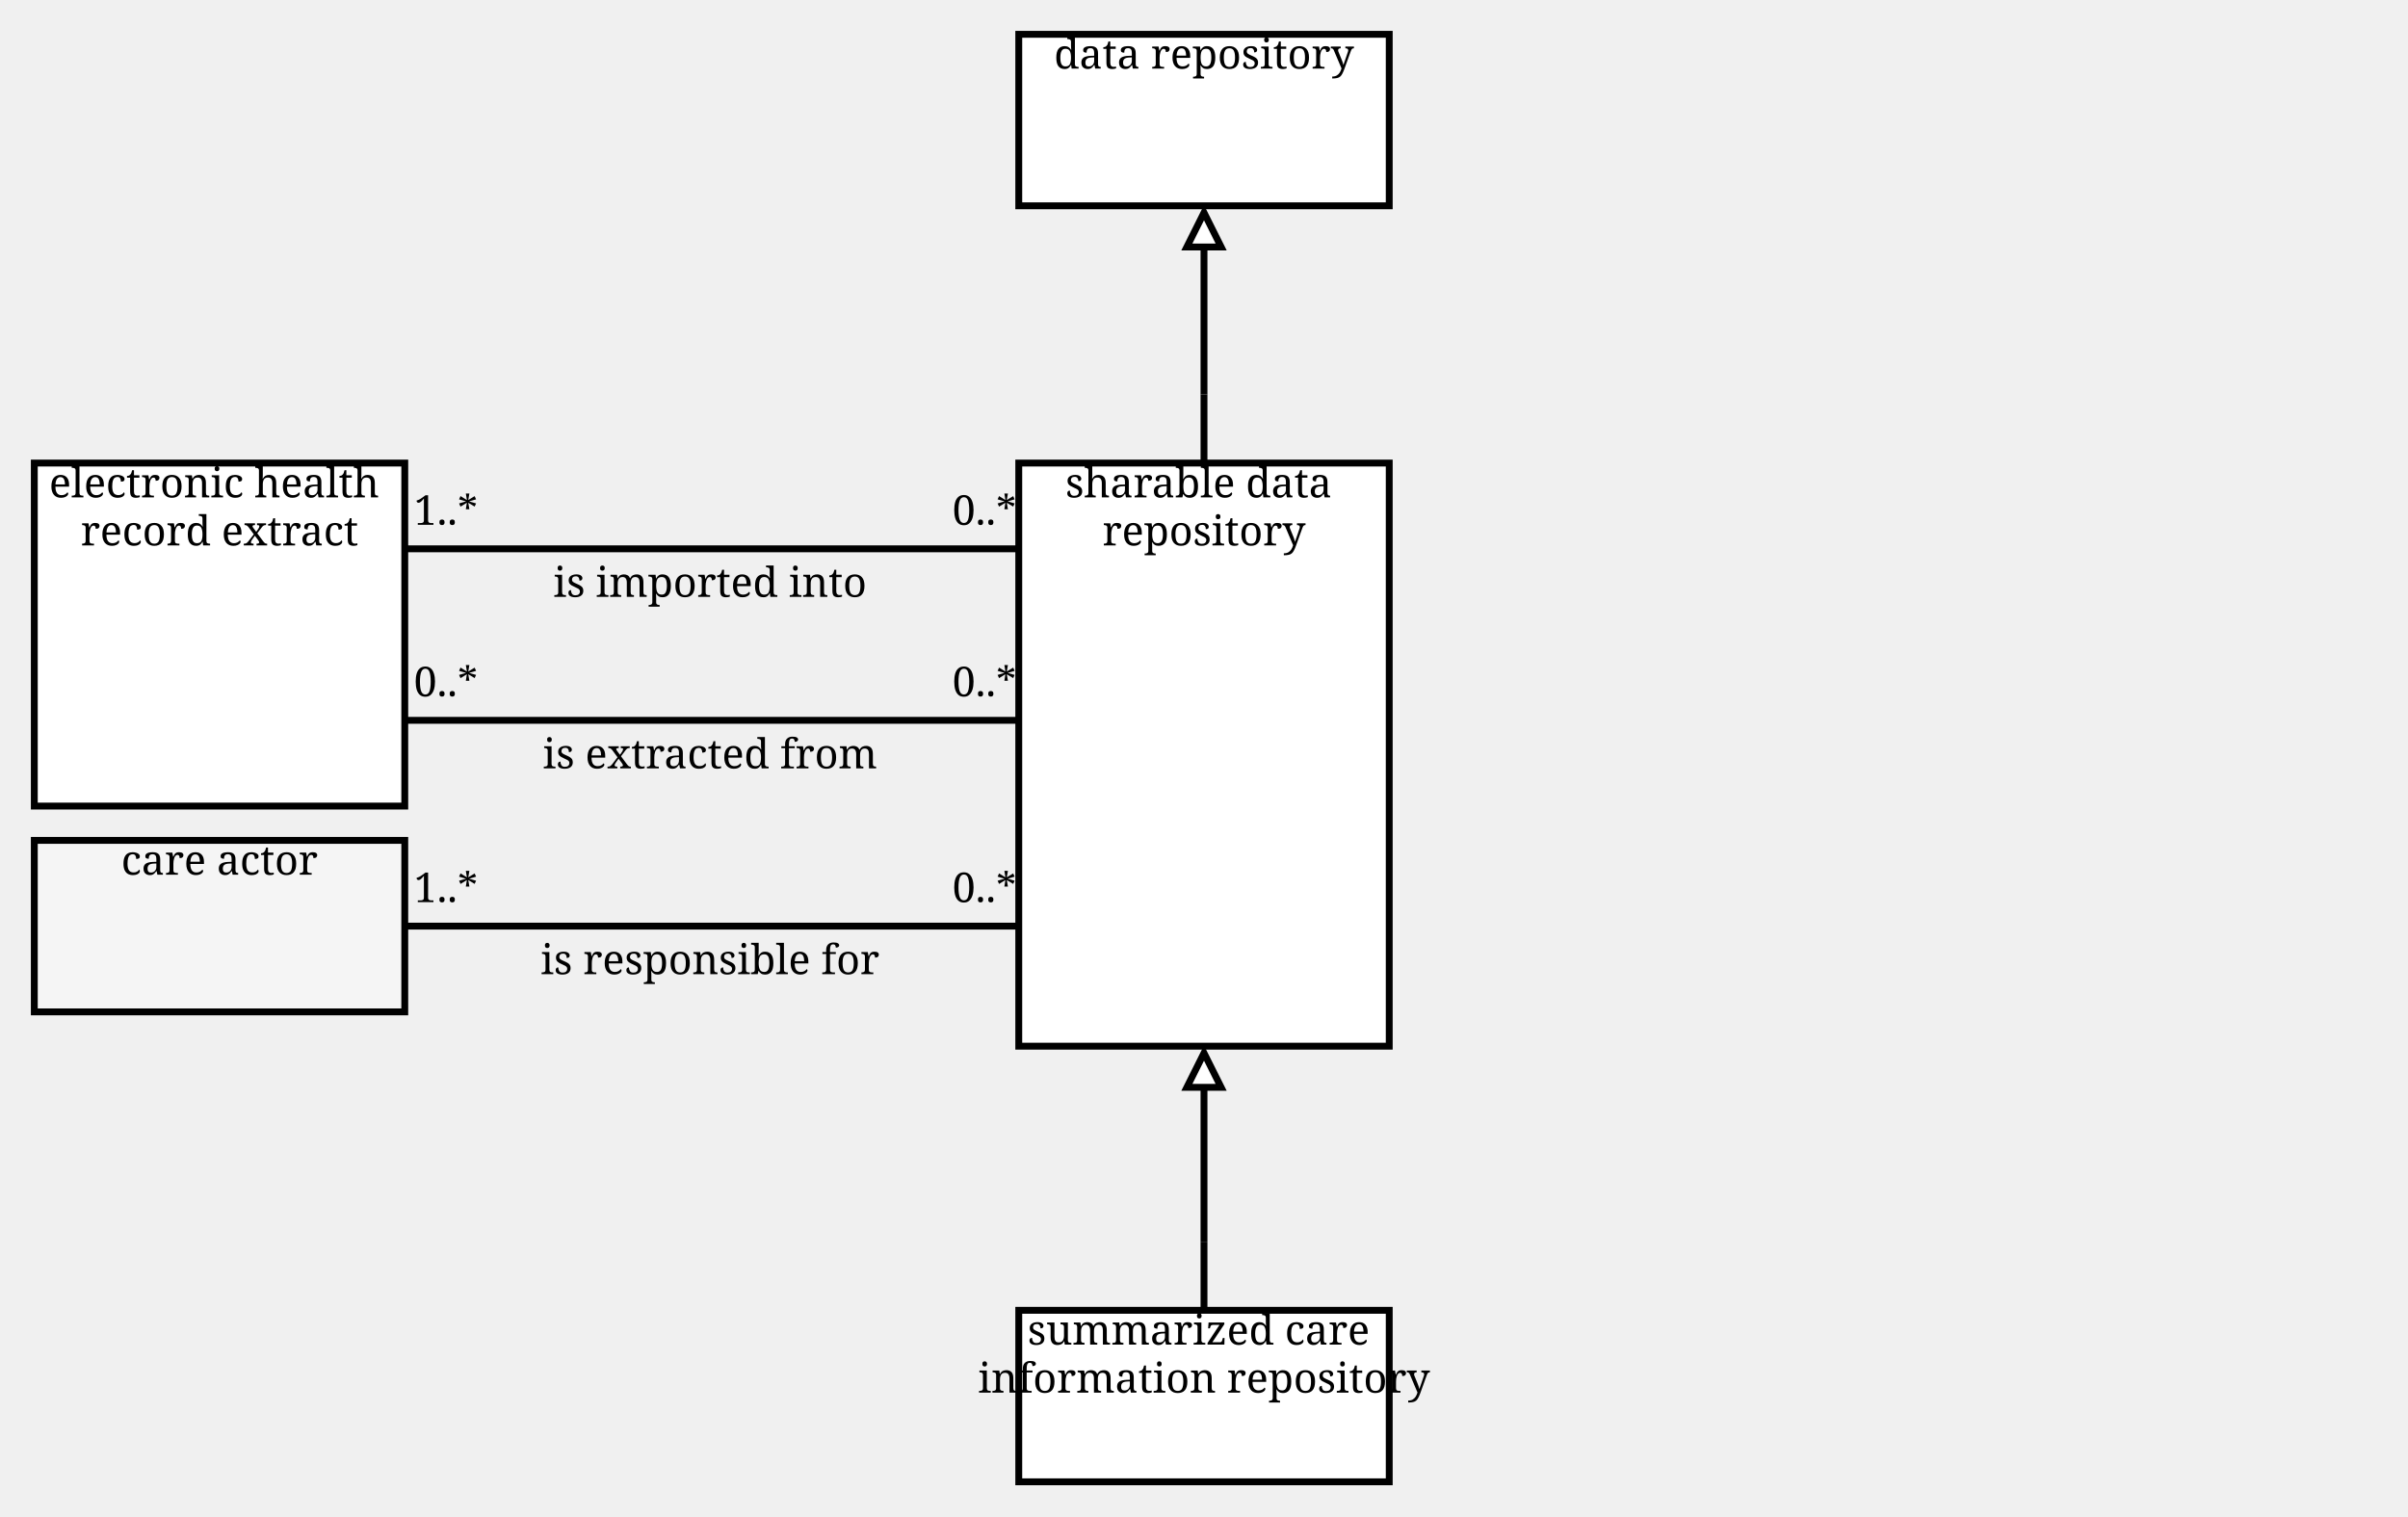
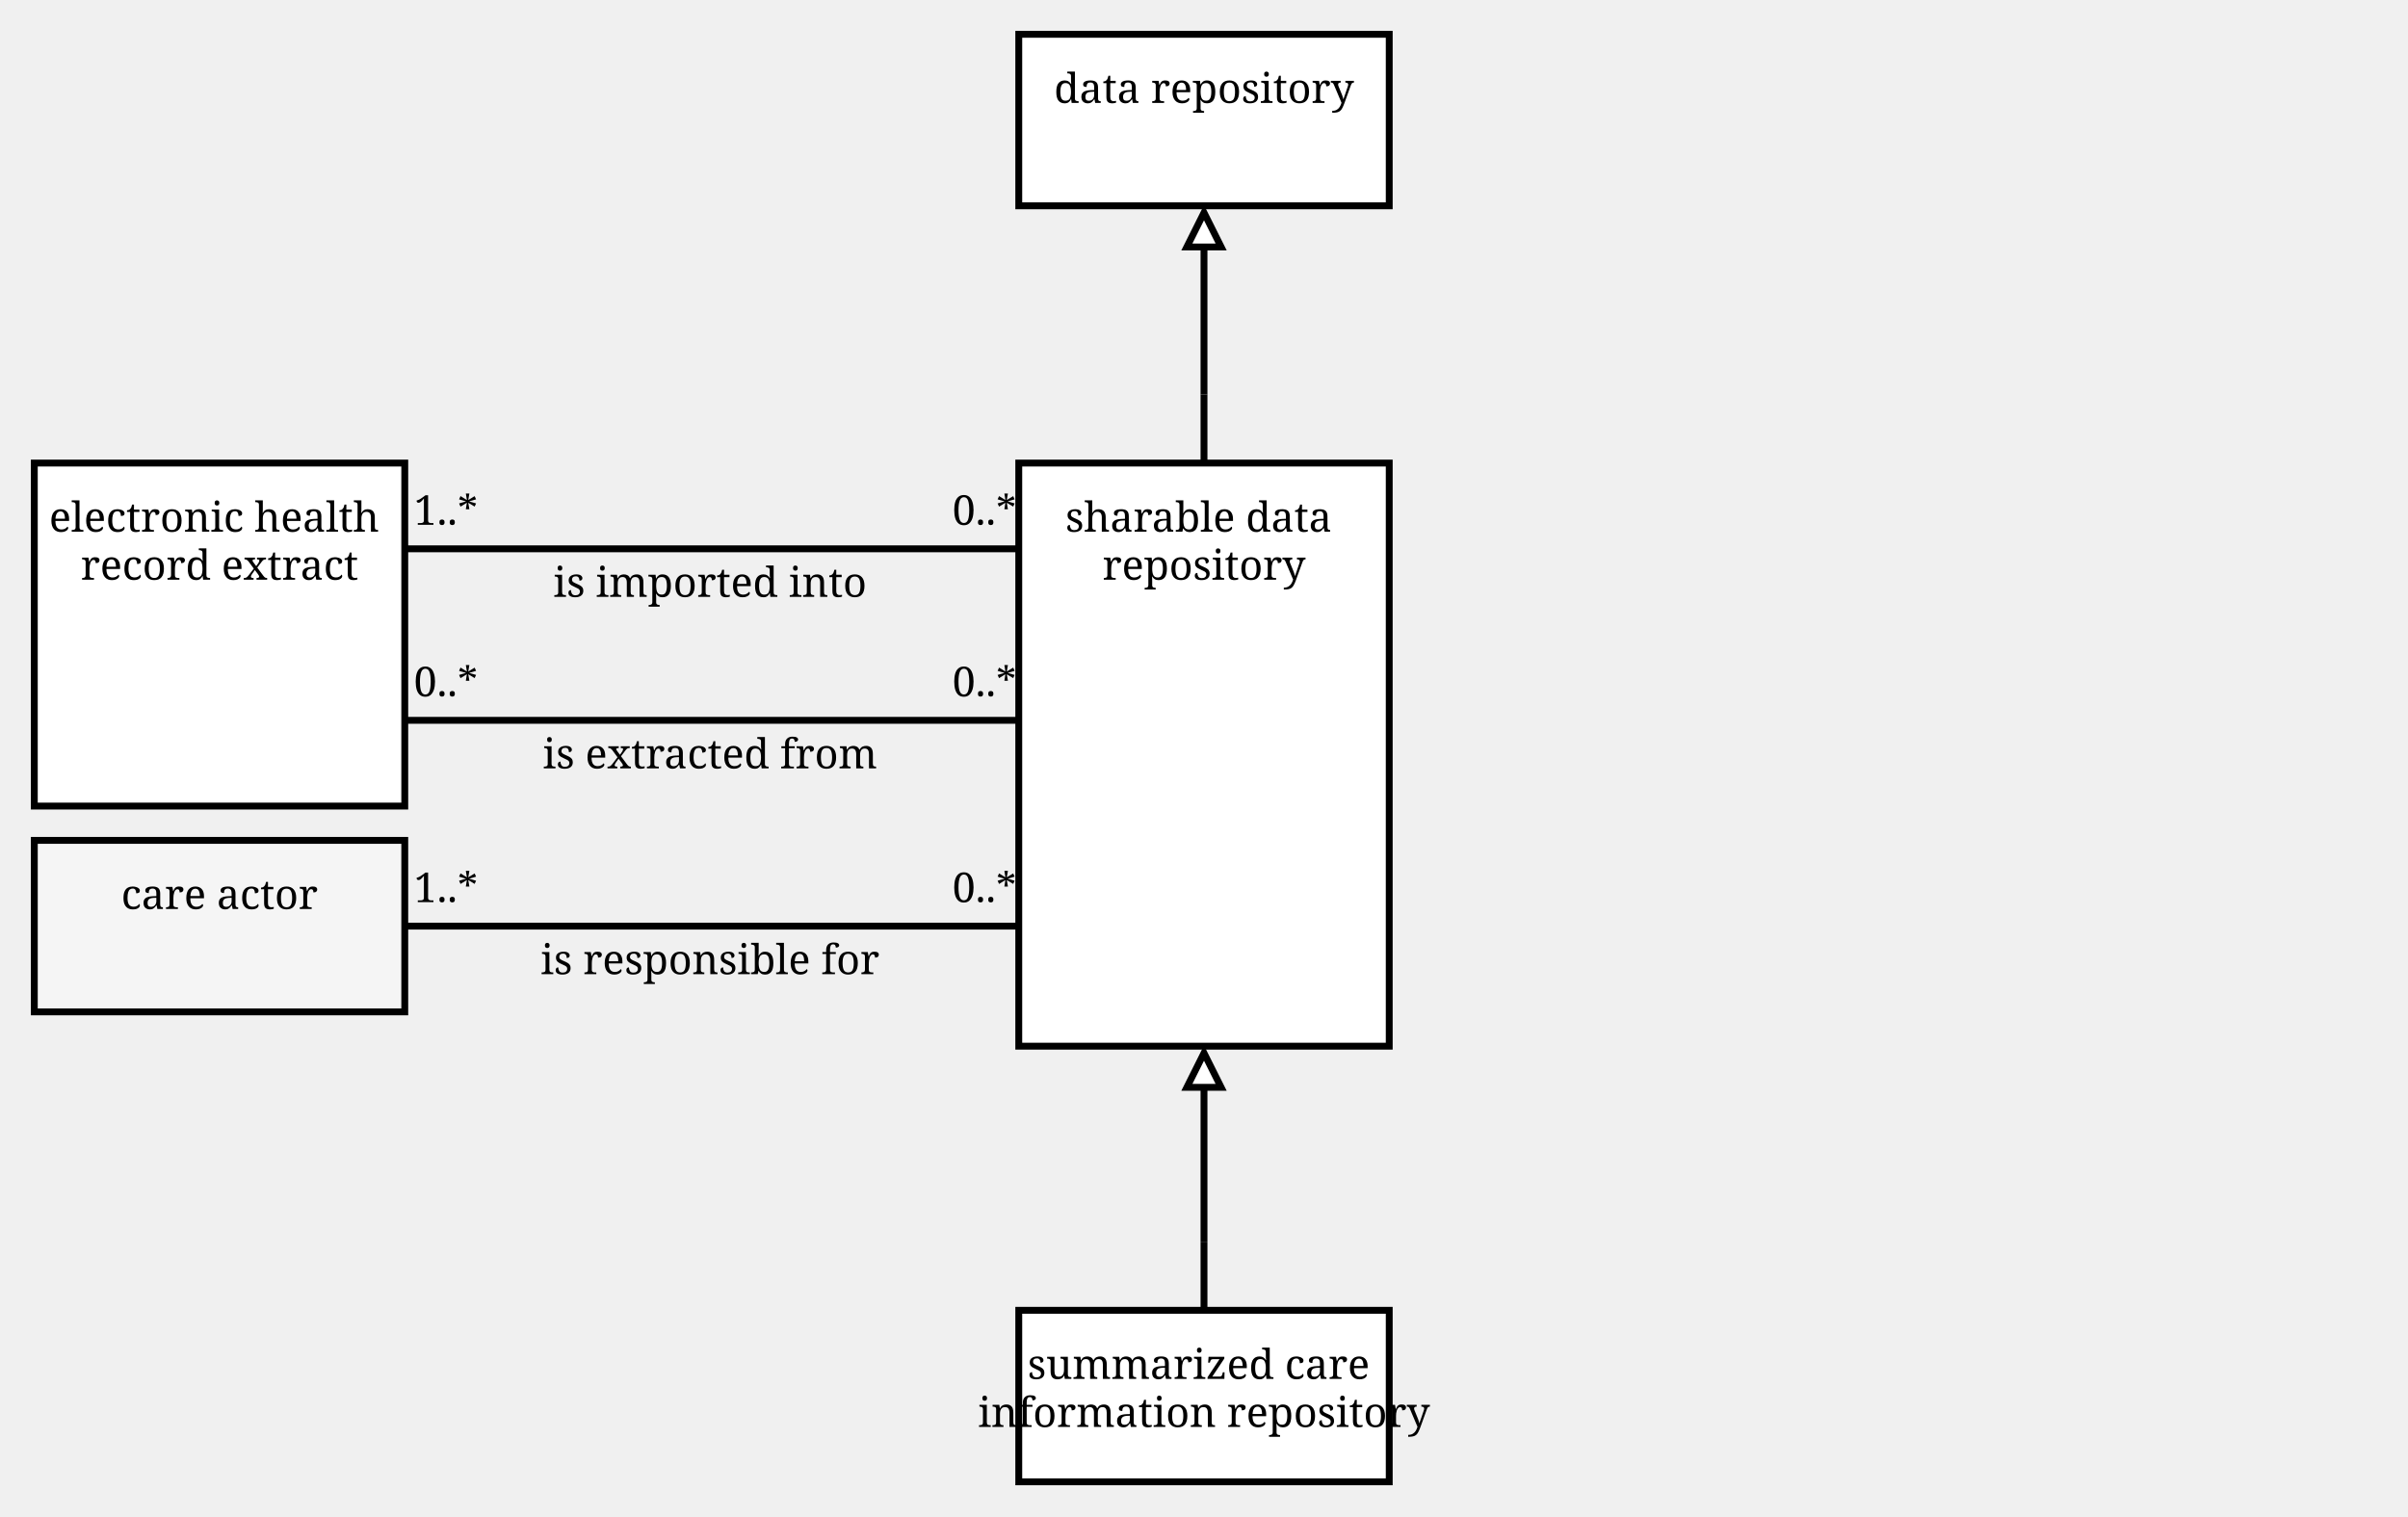
<svg xmlns="http://www.w3.org/2000/svg" xmlns:xlink="http://www.w3.org/1999/xlink" version="1.1" viewBox="0 0 702 442" aria-labelledby="title desc" role="img">
  <g>
    <a xlink:href="data repository.svg" role="link">
      <rect x="297" y="10" width="108" height="50" fill="white" stroke="black" stroke-width="2" />
-       <text x="351" y="20" text-anchor="middle" font-family="Cambria" font-size="12" fill="black">
-         <tspan x="351" y="20" text-anchor="middle">data repository</tspan>
+       <text x="351" y="30" text-anchor="middle" font-family="Cambria" font-size="12" fill="black">
+         <tspan x="351" y="30" text-anchor="middle">data repository</tspan>
      </text>
    </a>
  </g>
  <line x1="351" y1="135" x2="351" y2="115" stroke="black" stroke-width="2" />
  <line x1="351" y1="62" x2="351" y2="115" stroke="black" stroke-width="2" />
  <line x1="351" y1="115" x2="351" y2="115" stroke="black" stroke-width="2" />
  <polygon points="351,62 346,72 356,72" fill="white" stroke="black" stroke-width="2" />
  <g>
    <line x1="118" y1="160" x2="297" y2="160" stroke="black" stroke-width="2" />
    <text x="130" y="153" text-anchor="middle" font-family="Cambria" font-size="12" fill="black">
      <tspan x="130" y="153" text-anchor="middle">1..*</tspan>
    </text>
    <text x="287" y="153" text-anchor="middle" font-family="Cambria" font-size="12" fill="black">
      <tspan x="287" y="153" text-anchor="middle">0..*</tspan>
    </text>
    <text x="207" y="174" text-anchor="middle" font-family="Cambria" font-size="12" fill="black">
      <tspan x="207" y="174" text-anchor="middle">is imported into</tspan>
    </text>
  </g>
  <g>
    <line x1="118" y1="210" x2="297" y2="210" stroke="black" stroke-width="2" />
    <text x="130" y="203" text-anchor="middle" font-family="Cambria" font-size="12" fill="black">
      <tspan x="130" y="203" text-anchor="middle">0..*</tspan>
    </text>
    <text x="287" y="203" text-anchor="middle" font-family="Cambria" font-size="12" fill="black">
      <tspan x="287" y="203" text-anchor="middle">0..*</tspan>
    </text>
    <text x="207" y="224" text-anchor="middle" font-family="Cambria" font-size="12" fill="black">
      <tspan x="207" y="224" text-anchor="middle">is extracted from</tspan>
    </text>
  </g>
  <g>
    <a xlink:href="electronic health record extract.svg" role="link">
      <rect x="10" y="135" width="108" height="100" fill="white" stroke="black" stroke-width="2" />
-       <text x="64" y="145" text-anchor="middle" font-family="Cambria" font-size="12" fill="black">
-         <tspan x="64" y="145" text-anchor="middle">electronic health</tspan>
-         <tspan x="64" y="159" text-anchor="middle">record extract</tspan>
+       <text x="64" y="155" text-anchor="middle" font-family="Cambria" font-size="12" fill="black">
+         <tspan x="64" y="155" text-anchor="middle">electronic health</tspan>
+         <tspan x="64" y="169" text-anchor="middle">record extract</tspan>
      </text>
    </a>
  </g>
  <g>
    <line x1="118" y1="270" x2="297" y2="270" stroke="black" stroke-width="2" />
    <text x="130" y="263" text-anchor="middle" font-family="Cambria" font-size="12" fill="black">
      <tspan x="130" y="263" text-anchor="middle">1..*</tspan>
    </text>
    <text x="287" y="263" text-anchor="middle" font-family="Cambria" font-size="12" fill="black">
      <tspan x="287" y="263" text-anchor="middle">0..*</tspan>
    </text>
    <text x="207" y="284" text-anchor="middle" font-family="Cambria" font-size="12" fill="black">
      <tspan x="207" y="284" text-anchor="middle">is responsible for</tspan>
    </text>
  </g>
  <g>
    <a xlink:href="care actor.svg" role="link">
      <rect x="10" y="245" width="108" height="50" fill="whitesmoke" stroke="black" stroke-width="2" />
-       <text x="64" y="255" text-anchor="middle" font-family="Cambria" font-size="12" fill="black">
-         <tspan x="64" y="255" text-anchor="middle">care actor</tspan>
+       <text x="64" y="265" text-anchor="middle" font-family="Cambria" font-size="12" fill="black">
+         <tspan x="64" y="265" text-anchor="middle">care actor</tspan>
      </text>
    </a>
  </g>
  <g>
    <a xlink:href="sharable data repository.svg" role="link">
      <rect x="297" y="135" width="108" height="170" fill="white" stroke="black" stroke-width="2" />
-       <text x="351" y="145" text-anchor="middle" font-family="Cambria" font-size="12" fill="black">
-         <tspan x="351" y="145" text-anchor="middle">sharable data</tspan>
-         <tspan x="351" y="159" text-anchor="middle">repository</tspan>
+       <text x="351" y="155" text-anchor="middle" font-family="Cambria" font-size="12" fill="black">
+         <tspan x="351" y="155" text-anchor="middle">sharable data</tspan>
+         <tspan x="351" y="169" text-anchor="middle">repository</tspan>
      </text>
    </a>
  </g>
  <line x1="351" y1="382" x2="351" y2="362" stroke="black" stroke-width="2" />
  <line x1="351" y1="307" x2="351" y2="362" stroke="black" stroke-width="2" />
  <line x1="351" y1="362" x2="351" y2="362" stroke="black" stroke-width="2" />
  <polygon points="351,307 346,317 356,317" fill="white" stroke="black" stroke-width="2" />
  <g>
    <a xlink:href="summarized care information repository.svg" role="link">
      <rect x="297" y="382" width="108" height="50" fill="white" stroke="black" stroke-width="2" />
-       <text x="351" y="392" text-anchor="middle" font-family="Cambria" font-size="12" fill="black">
-         <tspan x="351" y="392" text-anchor="middle">summarized care</tspan>
-         <tspan x="351" y="406" text-anchor="middle">information repository</tspan>
+       <text x="351" y="402" text-anchor="middle" font-family="Cambria" font-size="12" fill="black">
+         <tspan x="351" y="402" text-anchor="middle">summarized care</tspan>
+         <tspan x="351" y="416" text-anchor="middle">information repository</tspan>
      </text>
    </a>
  </g>
</svg>
